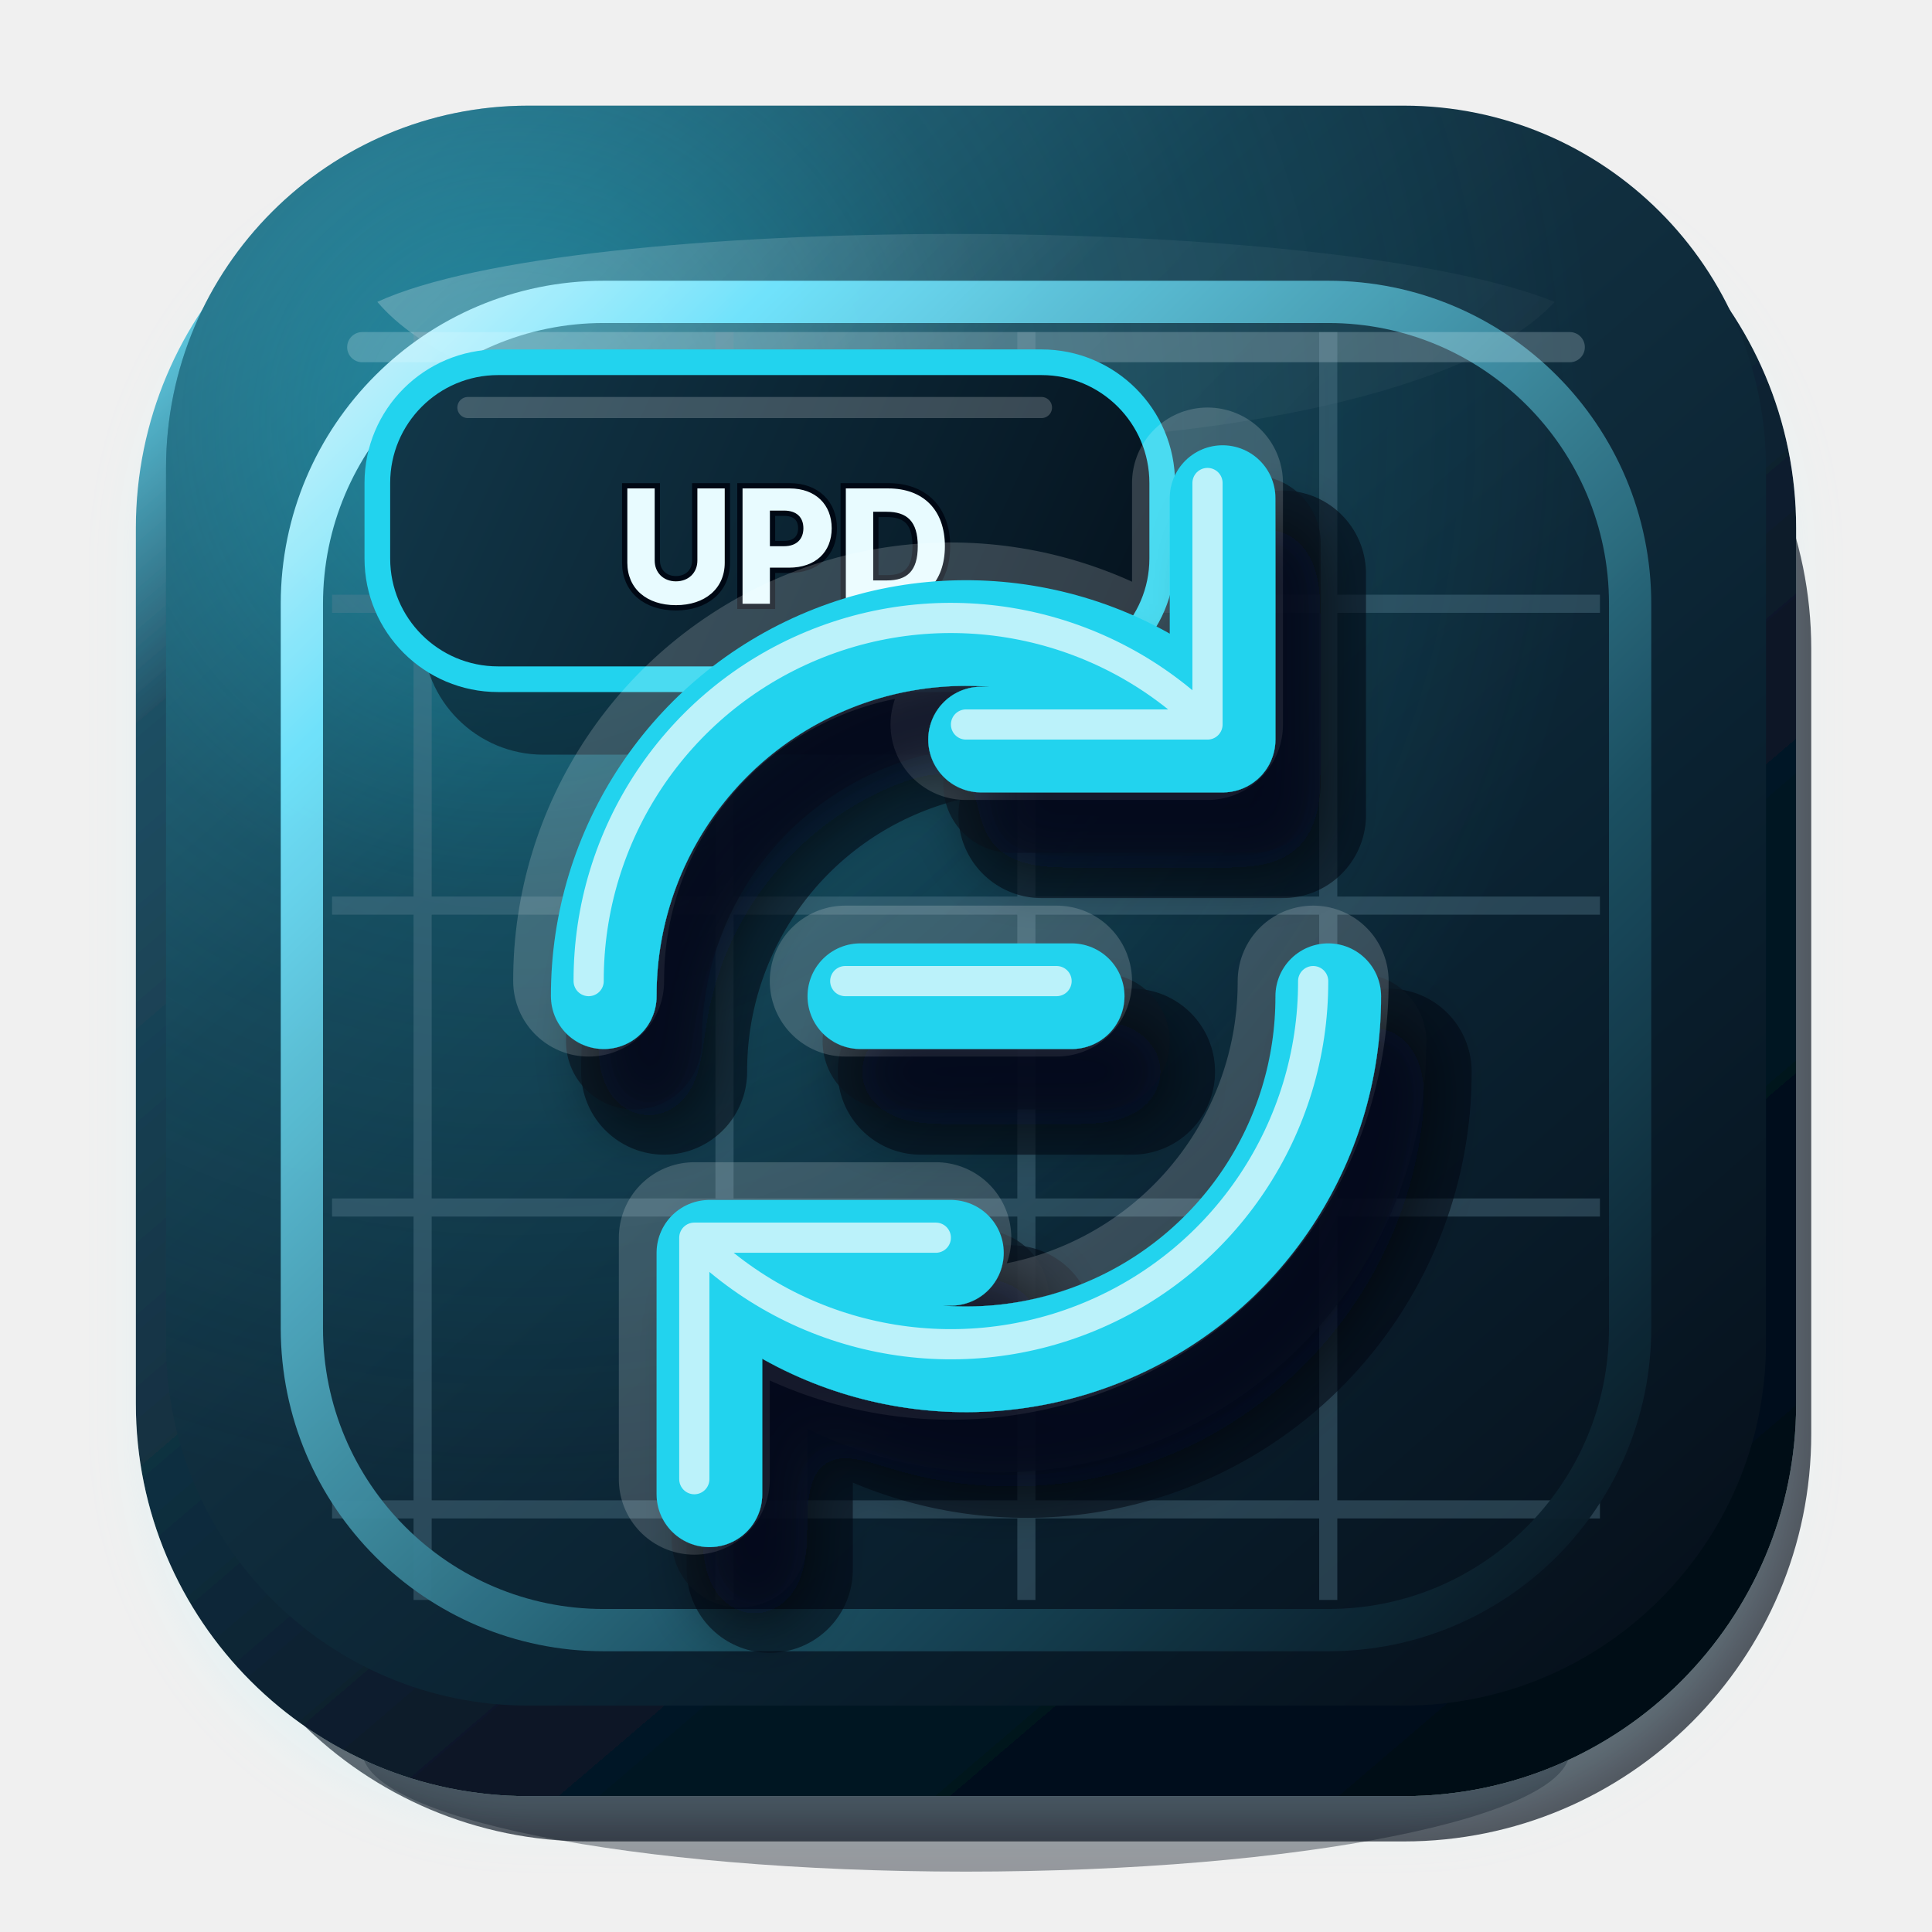
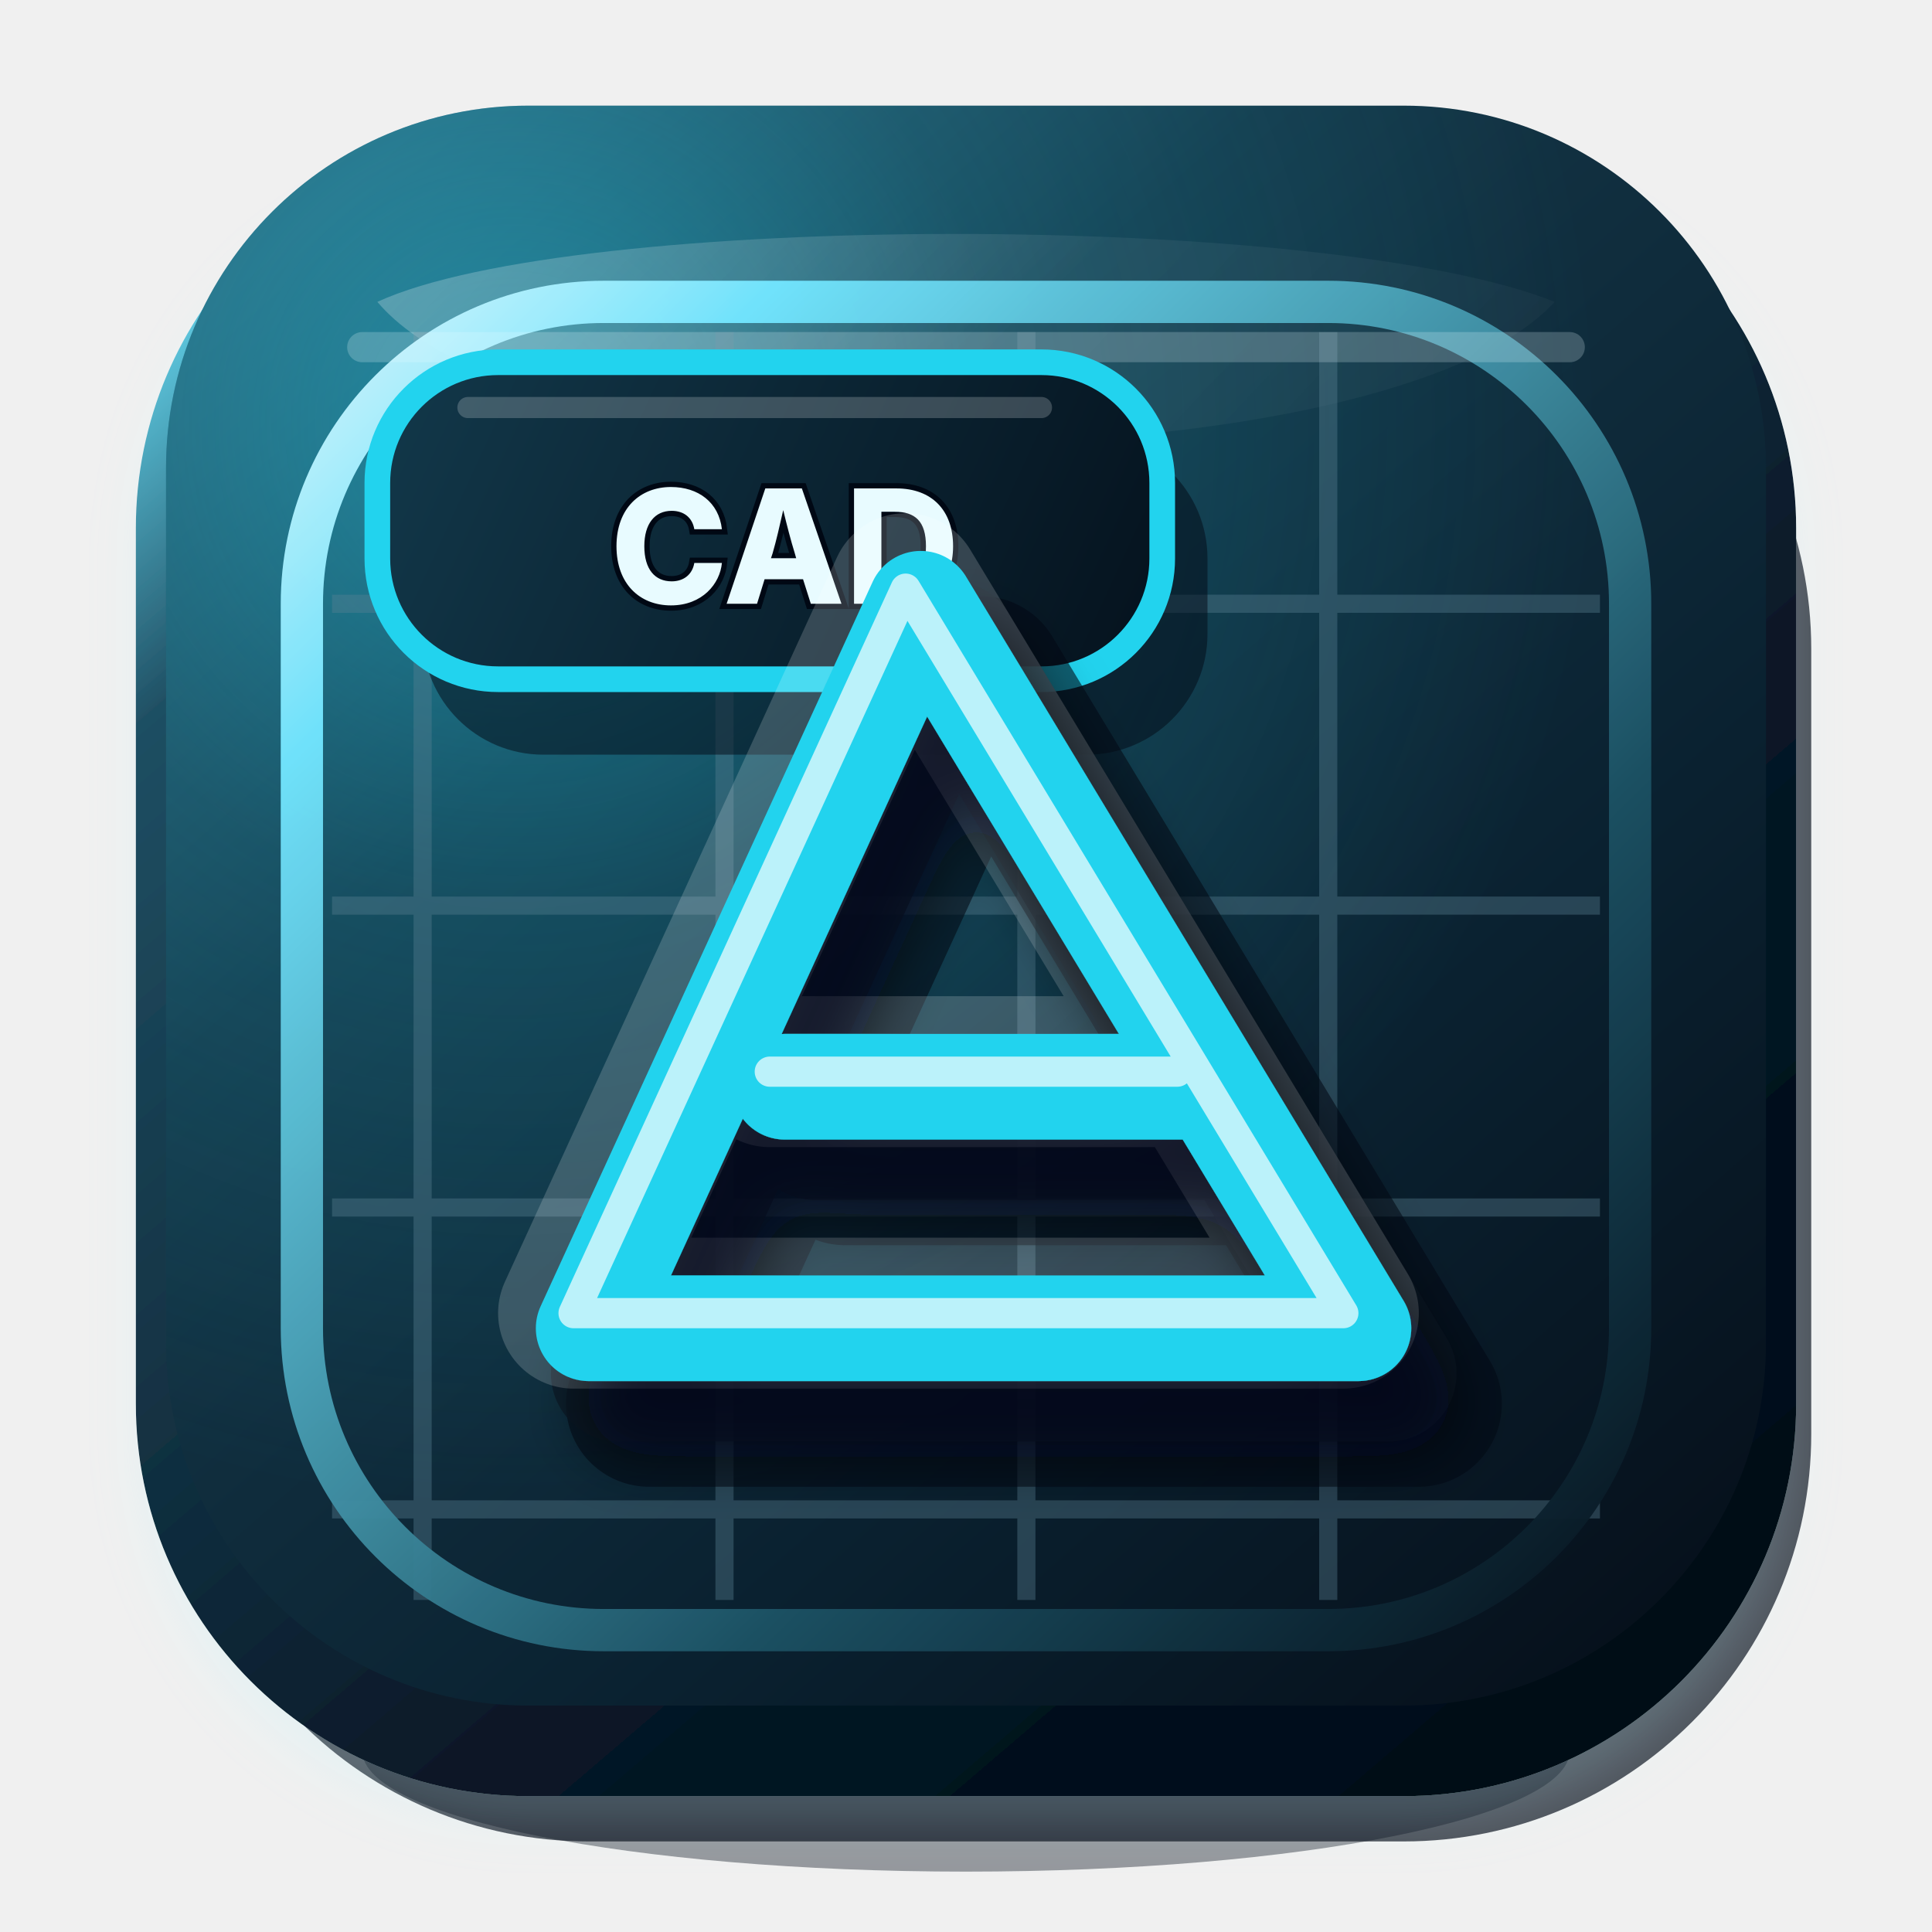
<svg xmlns="http://www.w3.org/2000/svg" width="128" height="128" viewBox="0 0 128 128">
  <defs>
    <linearGradient id="edge" x1="18" y1="10" x2="112" y2="120" gradientUnits="userSpaceOnUse">
      <stop offset="0" stop-color="#6ee7ff" />
      <stop offset="0.16" stop-color="#1f4f63" />
      <stop offset="0.62" stop-color="#071827" />
      <stop offset="1" stop-color="#020814" />
    </linearGradient>
    <linearGradient id="face" x1="22" y1="13" x2="108" y2="111" gradientUnits="userSpaceOnUse">
      <stop offset="0" stop-color="#2b5b6f" />
      <stop offset="0.28" stop-color="#143647" />
      <stop offset="0.68" stop-color="#0a2130" />
      <stop offset="1" stop-color="#06101b" />
    </linearGradient>
    <linearGradient id="badge" x1="26" y1="24" x2="78" y2="48" gradientUnits="userSpaceOnUse">
      <stop offset="0" stop-color="#12384a" />
      <stop offset="1" stop-color="#04101b" />
    </linearGradient>
    <linearGradient id="rim" x1="20" y1="18" x2="108" y2="108" gradientUnits="userSpaceOnUse">
      <stop offset="0" stop-color="#e8fbff" />
      <stop offset="0.18" stop-color="#72e6ff" />
      <stop offset="0.68" stop-color="#1c5264" />
      <stop offset="1" stop-color="#06111d" />
    </linearGradient>
    <radialGradient id="glow" cx="34" cy="28" r="72" gradientUnits="userSpaceOnUse">
      <stop offset="0" stop-color="#22d3ee" stop-opacity="0.46" />
      <stop offset="0.45" stop-color="#22d3ee" stop-opacity="0.16" />
      <stop offset="1" stop-color="#22d3ee" stop-opacity="0" />
    </radialGradient>
    <linearGradient id="shine" x1="24" y1="16" x2="86" y2="74" gradientUnits="userSpaceOnUse">
      <stop offset="0" stop-color="#ffffff" stop-opacity="0.36" />
      <stop offset="0.42" stop-color="#ffffff" stop-opacity="0.08" />
      <stop offset="1" stop-color="#ffffff" stop-opacity="0" />
    </linearGradient>
    <filter id="plateShadow" x="-28%" y="-26%" width="156%" height="166%">
      <feDropShadow dx="0" dy="15" stdDeviation="9" flood-color="#000814" flood-opacity="0.48" />
      <feDropShadow dx="0" dy="2" stdDeviation="1.5" flood-color="#b7f5ff" flood-opacity="0.18" />
    </filter>
    <filter id="glyphLift" x="-28%" y="-28%" width="156%" height="156%">
      <feDropShadow dx="3" dy="5" stdDeviation="2" flood-color="#000814" flood-opacity="0.62" />
    </filter>
  </defs>
  <ellipse cx="64" cy="116" rx="40" ry="8" fill="#000814" opacity="0.38" />
  <rect x="12" y="16" width="108" height="106" rx="27" fill="#020814" opacity="0.68" />
  <rect x="9" y="9" width="110" height="110" rx="26" fill="url(#edge)" filter="url(#plateShadow)" />
  <rect x="11" y="7" width="106" height="106" rx="24" fill="url(#face)" />
  <rect x="11" y="7" width="106" height="106" rx="24" fill="url(#glow)" />
  <path d="M25 20c13-6 63-6 78 0c-11 12-67 13-78 0z" fill="url(#shine)" opacity="0.72" />
  <path d="M28 22v84M48 22v84M68 22v84M88 22v84M22 40h84M22 60h84M22 80h84M22 100h84" fill="none" stroke="#5a8294" stroke-width="1.2" opacity="0.38" />
  <rect x="20" y="20" width="88" height="88" rx="20" fill="none" stroke="url(#rim)" stroke-width="2.8" opacity="0.96" />
  <path d="M24 23h80" fill="none" stroke="#e8fbff" stroke-width="2" stroke-linecap="round" opacity="0.22" />
  <rect x="28" y="29" width="52" height="21" rx="8" fill="#020814" opacity="0.5" />
  <rect x="25" y="24" width="52" height="21" rx="8" fill="url(#badge)" stroke="#22d3ee" stroke-width="1.7" />
  <path d="M31 27h38" fill="none" stroke="#ffffff" stroke-width="1.4" stroke-linecap="round" opacity="0.2" />
-   <text x="52" y="40" text-anchor="middle" font-family="Cantarell, Inter, Arial, sans-serif" font-size="10.5" font-weight="800" fill="#e8fbff" stroke="#000814" stroke-width="0.7" paint-order="stroke">UPD</text>
-   <path d="M40 66a24 24 0 0 1 41-17M81 49h-16M81 49v-16M88 66a24 24 0 0 1-41 17M47 83h16M47 83v16M57 66h14" fill="none" stroke="#020814" stroke-width="11" stroke-linecap="round" stroke-linejoin="round" opacity="0.58" transform="translate(4 5)" />
-   <path d="M40 66a24 24 0 0 1 41-17M81 49h-16M81 49v-16M88 66a24 24 0 0 1-41 17M47 83h16M47 83v16M57 66h14" fill="none" stroke="#0b1724" stroke-width="9" stroke-linecap="round" stroke-linejoin="round" opacity="0.72" transform="translate(2 3)" />
-   <path d="M40 66a24 24 0 0 1 41-17M81 49h-16M81 49v-16M88 66a24 24 0 0 1-41 17M47 83h16M47 83v16M57 66h14" fill="none" stroke="#ffffff" stroke-width="10" stroke-linecap="round" stroke-linejoin="round" opacity="0.18" transform="translate(-1 -1)" />
-   <path d="M40 66a24 24 0 0 1 41-17M81 49h-16M81 49v-16M88 66a24 24 0 0 1-41 17M47 83h16M47 83v16M57 66h14" fill="none" stroke="#22d3ee" stroke-width="7" stroke-linecap="round" stroke-linejoin="round" filter="url(#glyphLift)" />
-   <path d="M40 66a24 24 0 0 1 41-17M81 49h-16M81 49v-16M88 66a24 24 0 0 1-41 17M47 83h16M47 83v16M57 66h14" fill="none" stroke="#f7fdff" stroke-width="2" stroke-linecap="round" stroke-linejoin="round" opacity="0.72" transform="translate(-1 -1)" />
+   <text x="52" y="40" text-anchor="middle" font-family="Cantarell, Inter, Arial, sans-serif" font-size="10.5" font-weight="800" fill="#e8fbff" stroke="#000814" stroke-width="0.7" paint-order="stroke">CAD</text>
+   <path d="M39 88l22-48l29 48zM52 72h27M39 88h51" fill="none" stroke="#020814" stroke-width="11" stroke-linecap="round" stroke-linejoin="round" opacity="0.58" transform="translate(4 5)" />
+   <path d="M39 88l22-48l29 48zM52 72h27M39 88h51" fill="none" stroke="#0b1724" stroke-width="9" stroke-linecap="round" stroke-linejoin="round" opacity="0.72" transform="translate(2 3)" />
+   <path d="M39 88l22-48l29 48zM52 72h27M39 88h51" fill="none" stroke="#ffffff" stroke-width="10" stroke-linecap="round" stroke-linejoin="round" opacity="0.18" transform="translate(-1 -1)" />
+   <path d="M39 88l22-48l29 48zM52 72h27M39 88h51" fill="none" stroke="#22d3ee" stroke-width="7" stroke-linecap="round" stroke-linejoin="round" filter="url(#glyphLift)" />
+   <path d="M39 88l22-48l29 48zM52 72h27M39 88h51" fill="none" stroke="#f7fdff" stroke-width="2" stroke-linecap="round" stroke-linejoin="round" opacity="0.72" transform="translate(-1 -1)" />
</svg>
